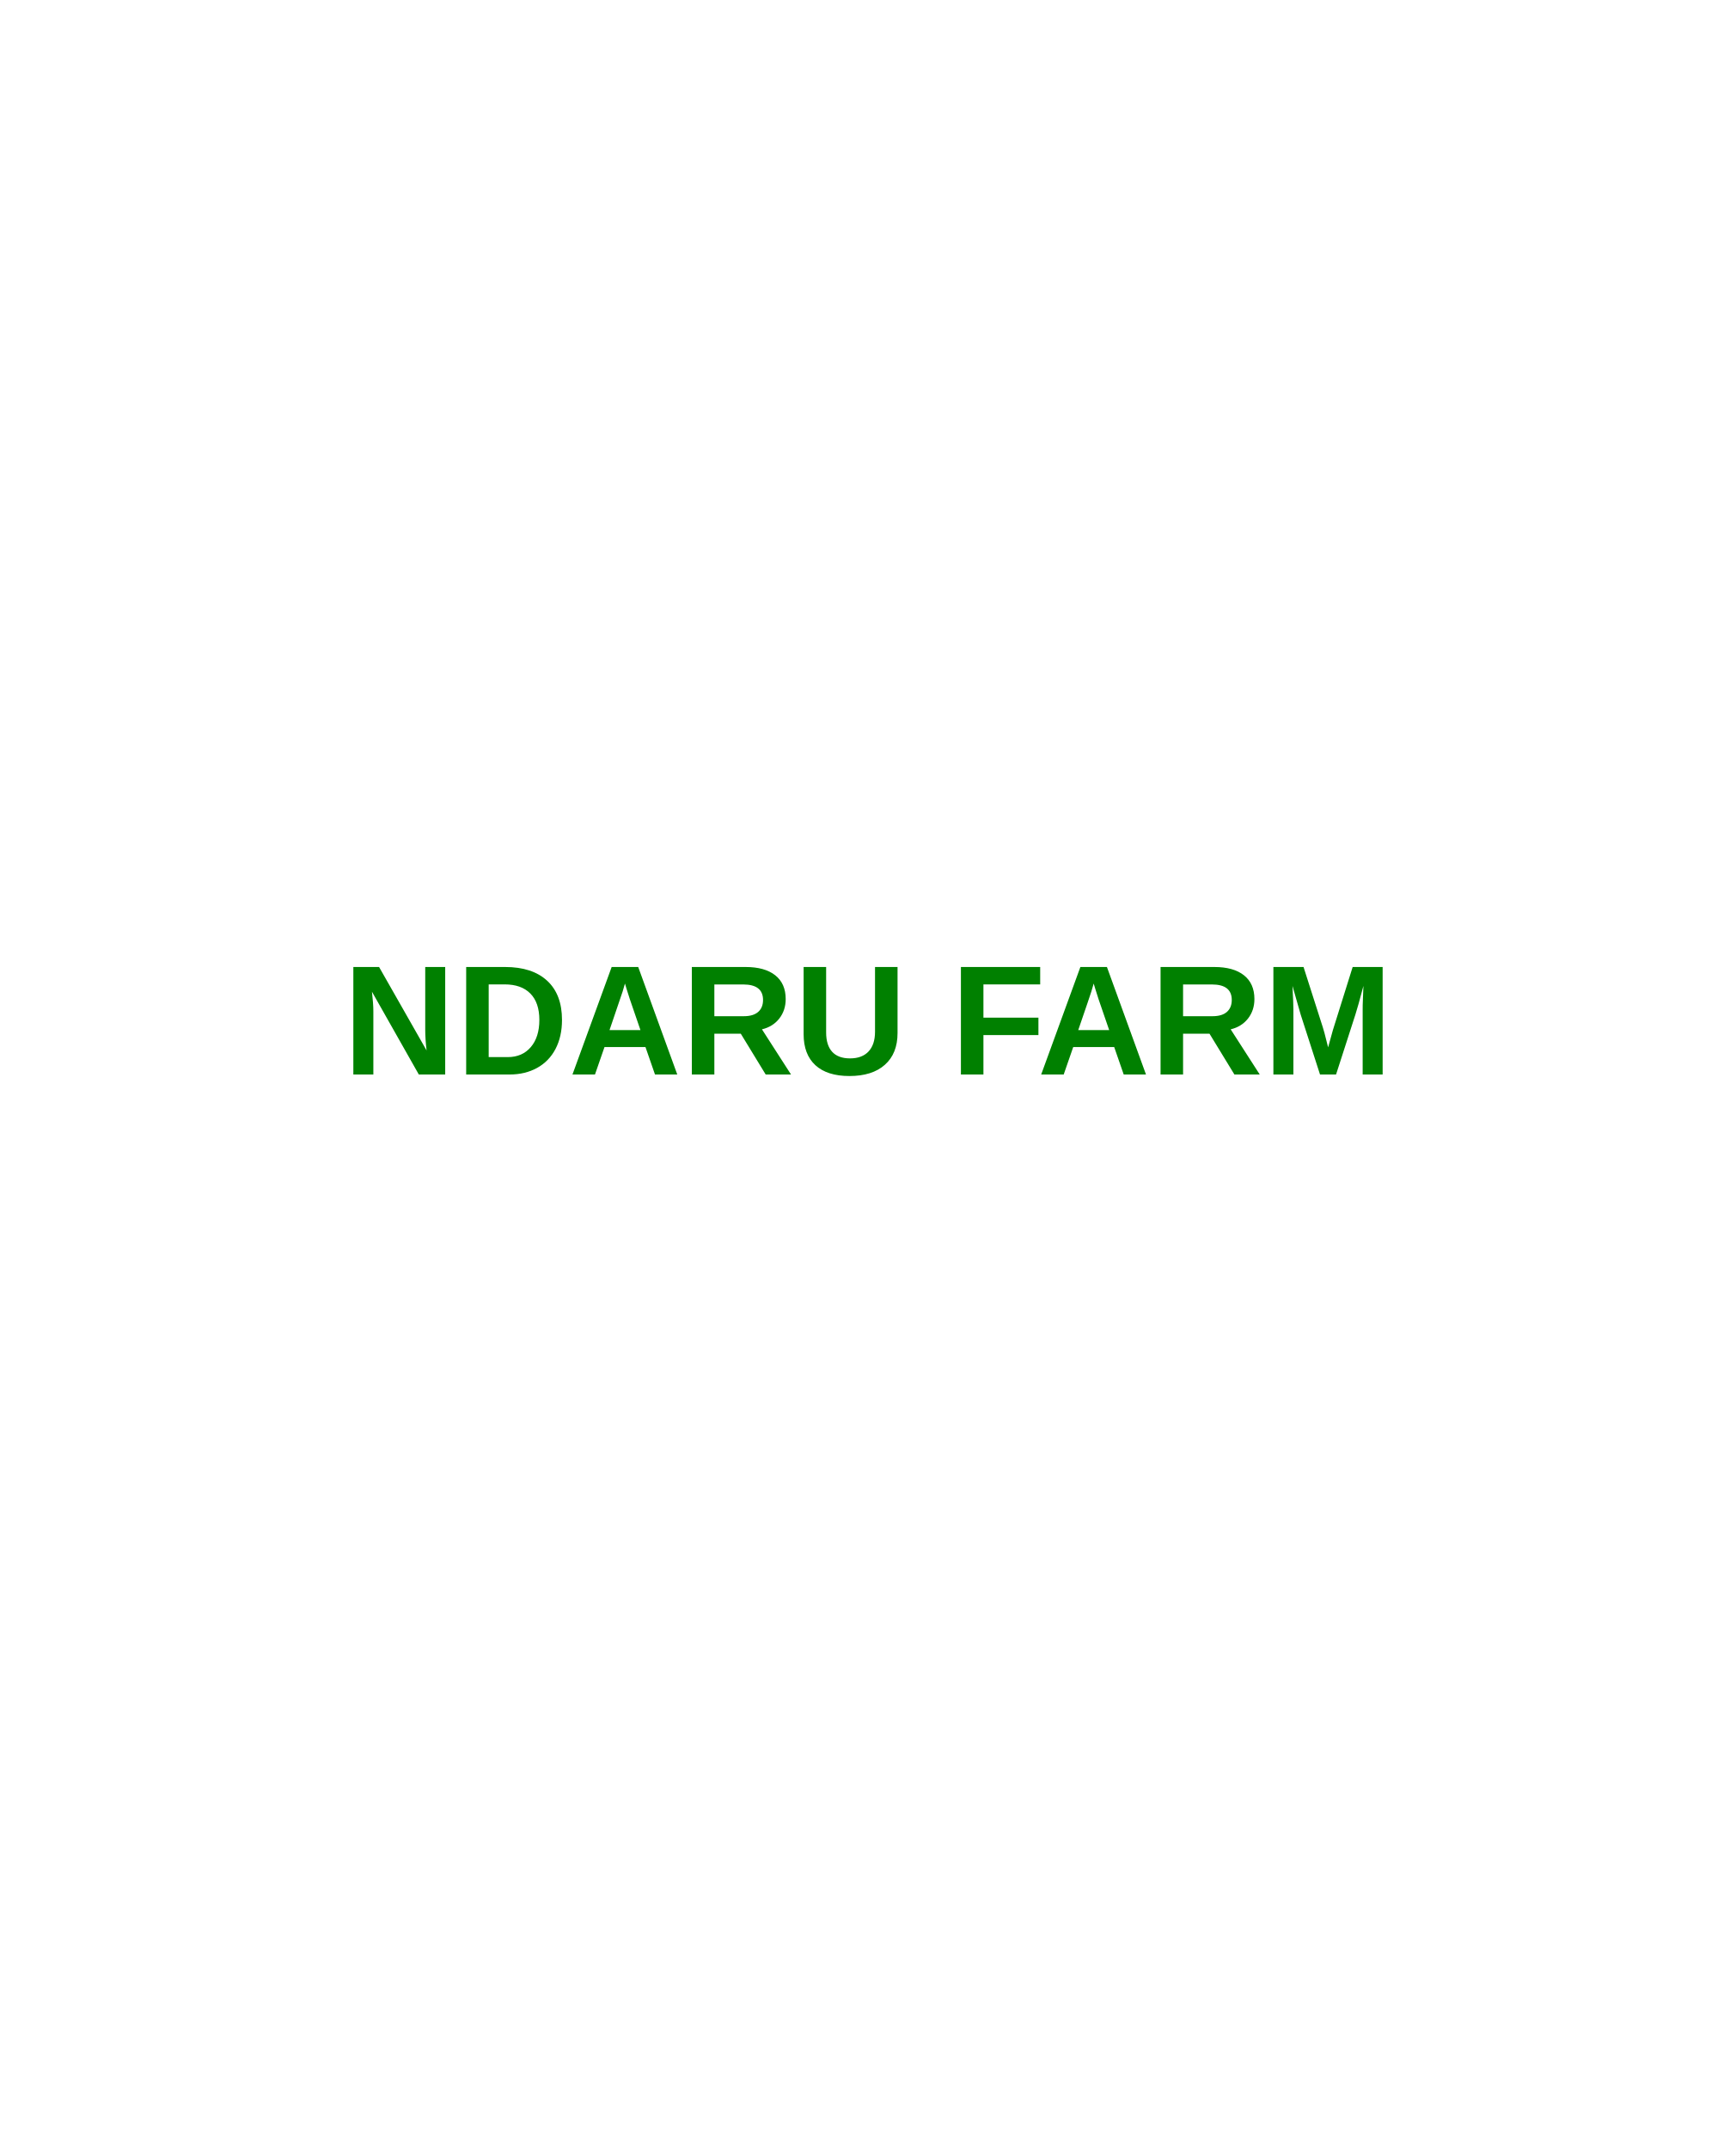
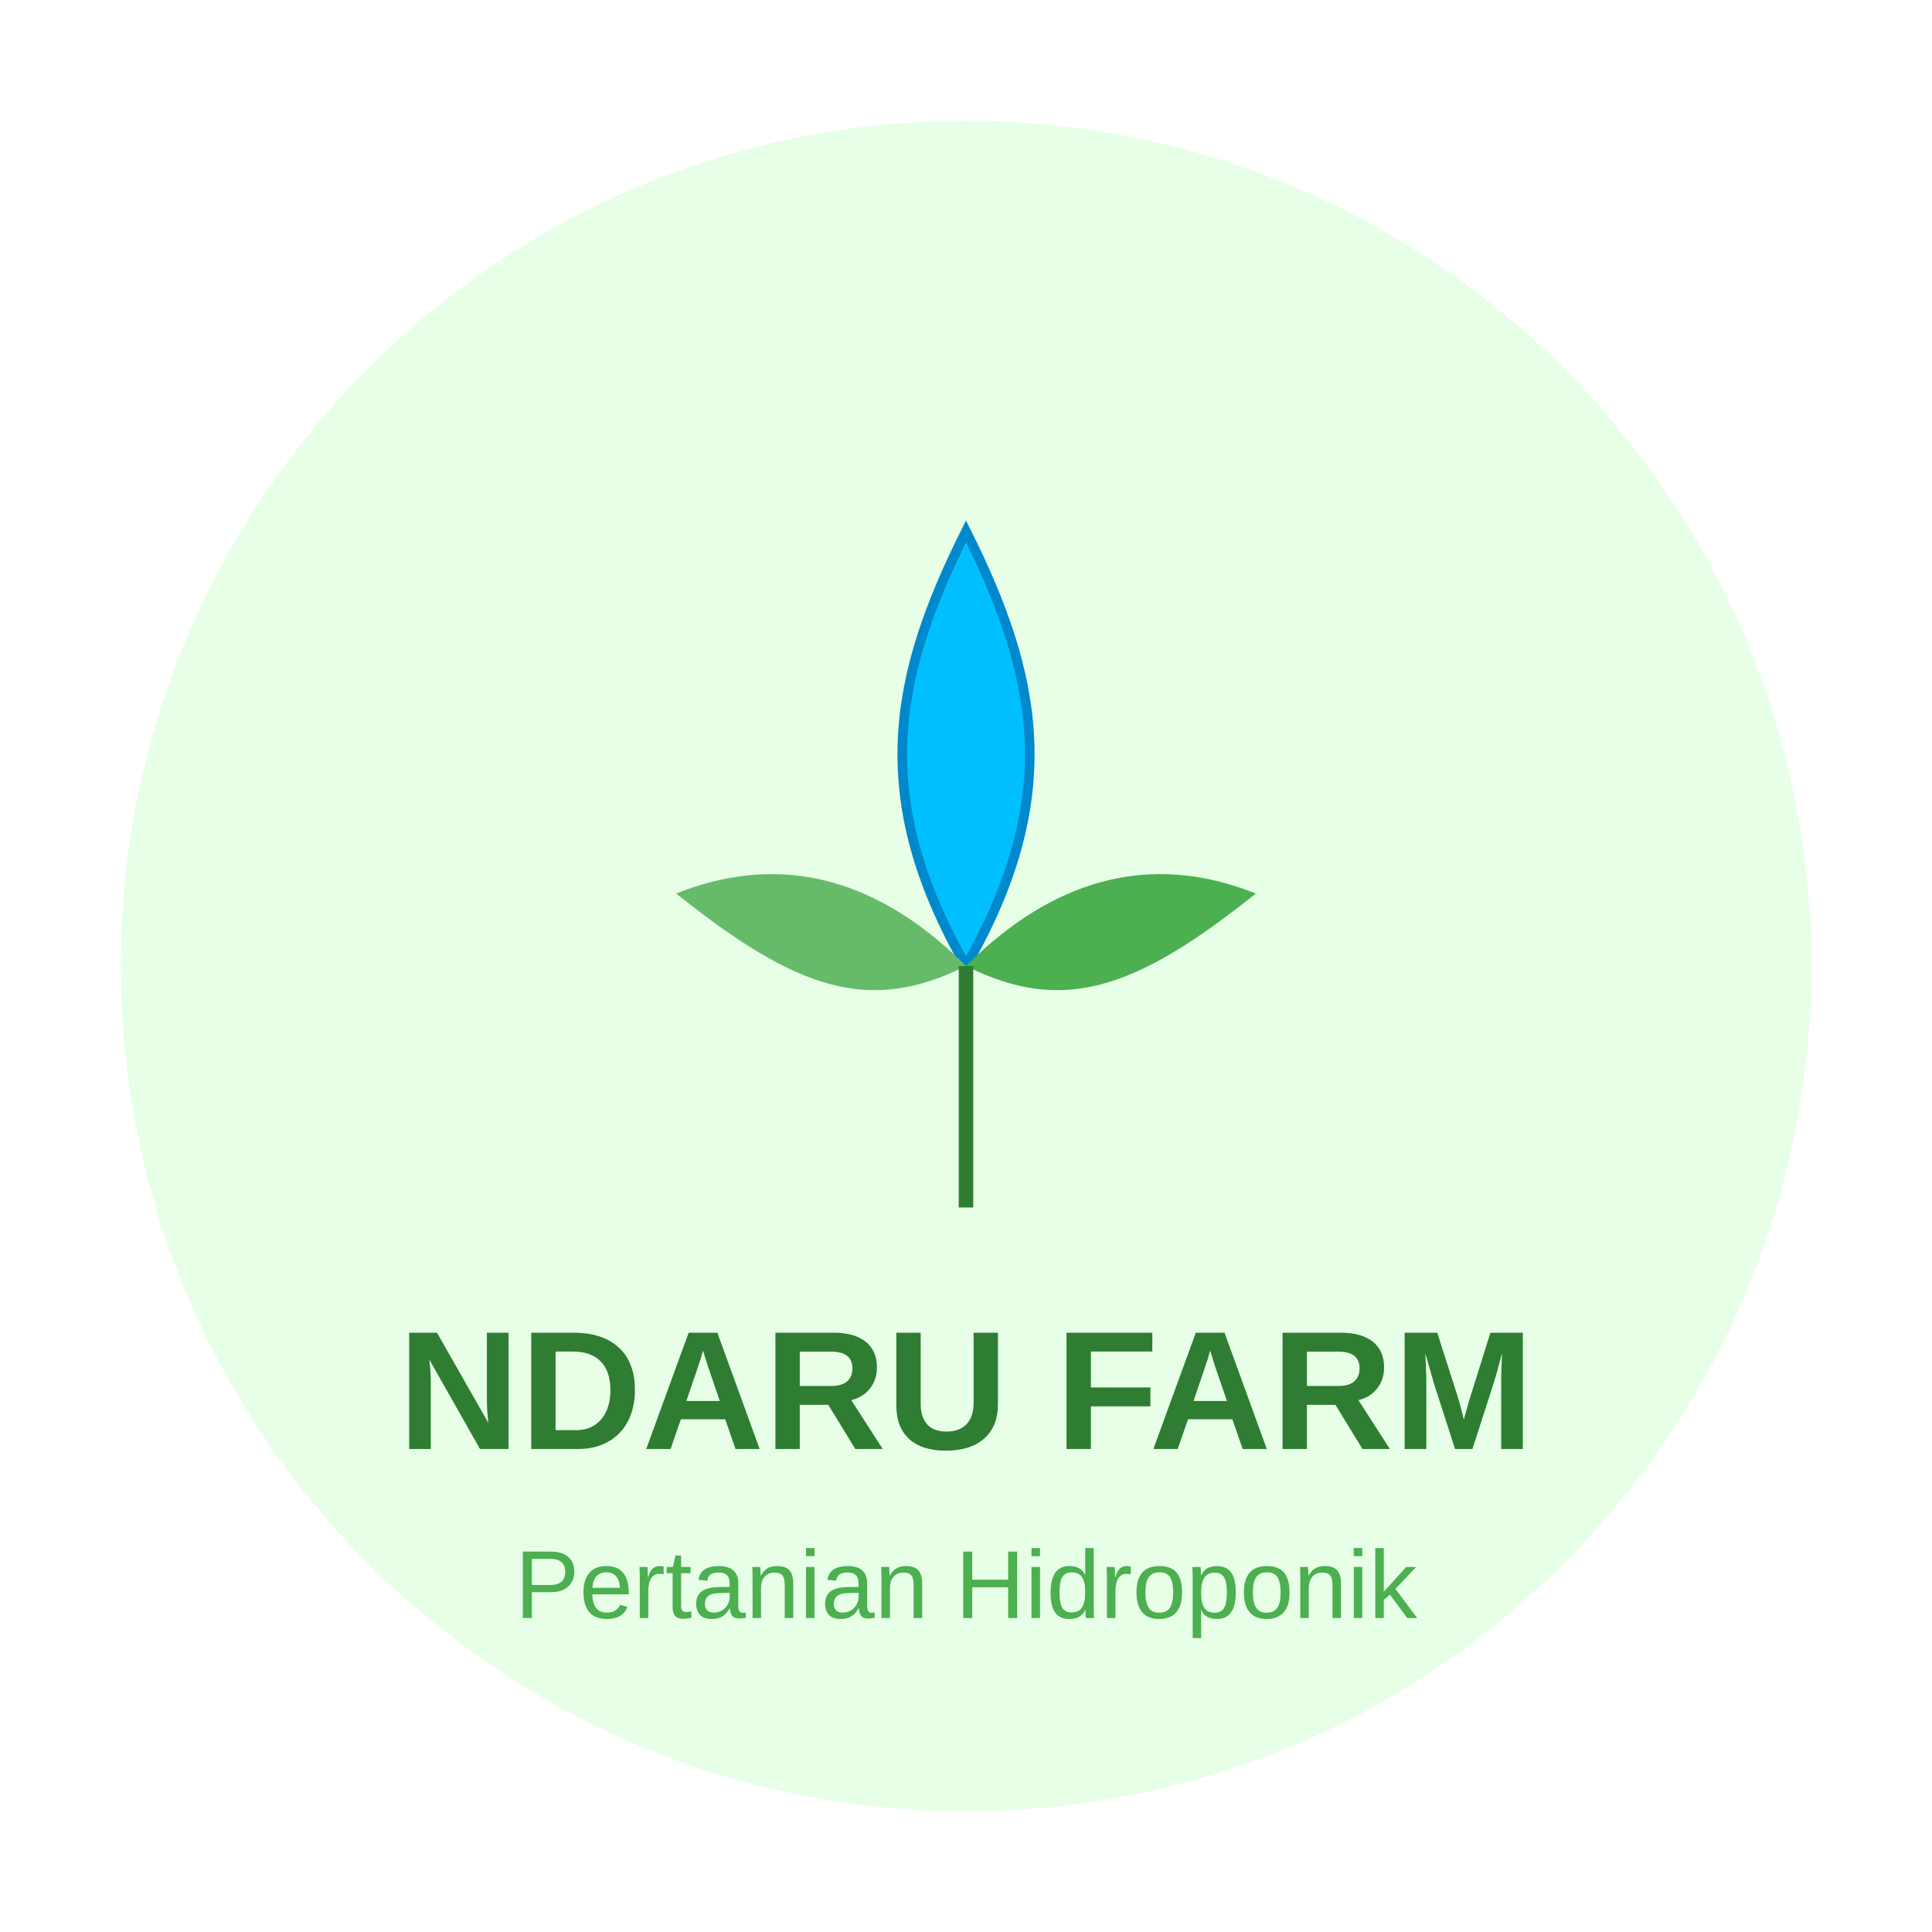
- <svg xmlns="http://www.w3.org/2000/svg" width="202px" height="250px" viewBox="0 0 800 200">
-   <text x="400" y="100" fill="#008000" font-size="72" font-family="Arial" font-weight="bold" text-anchor="middle">NDARU FARM</text>
+ <svg xmlns="http://www.w3.org/2000/svg" width="800" height="800" viewBox="0 0 800 800">
+   <circle cx="400" cy="400" r="350" fill="#e6ffe6" />
+   <path d="M400 220 C370 280, 360 330, 400 400 C440 330, 430 280, 400 220 Z" fill="#00bfff" stroke="#0088cc" stroke-width="4" />
+   <path d="M400 400 C430 370, 470 350, 520 370 C470 410, 440 420, 400 400 Z" fill="#4CAF50" />
+   <path d="M400 400 C370 370, 330 350, 280 370 C330 410, 360 420, 400 400 Z" fill="#66BB6A" />
+   <line x1="400" y1="400" x2="400" y2="500" stroke="#2e7d32" stroke-width="6" />
+   <text x="400" y="600" fill="#2e7d32" font-size="70" font-family="Arial, sans-serif" font-weight="bold" text-anchor="middle">NDARU FARM</text>
+   <text x="400" y="670" fill="#4caf50" font-size="40" font-family="Arial, sans-serif" font-weight="normal" text-anchor="middle">Pertanian Hidroponik</text>
</svg>
